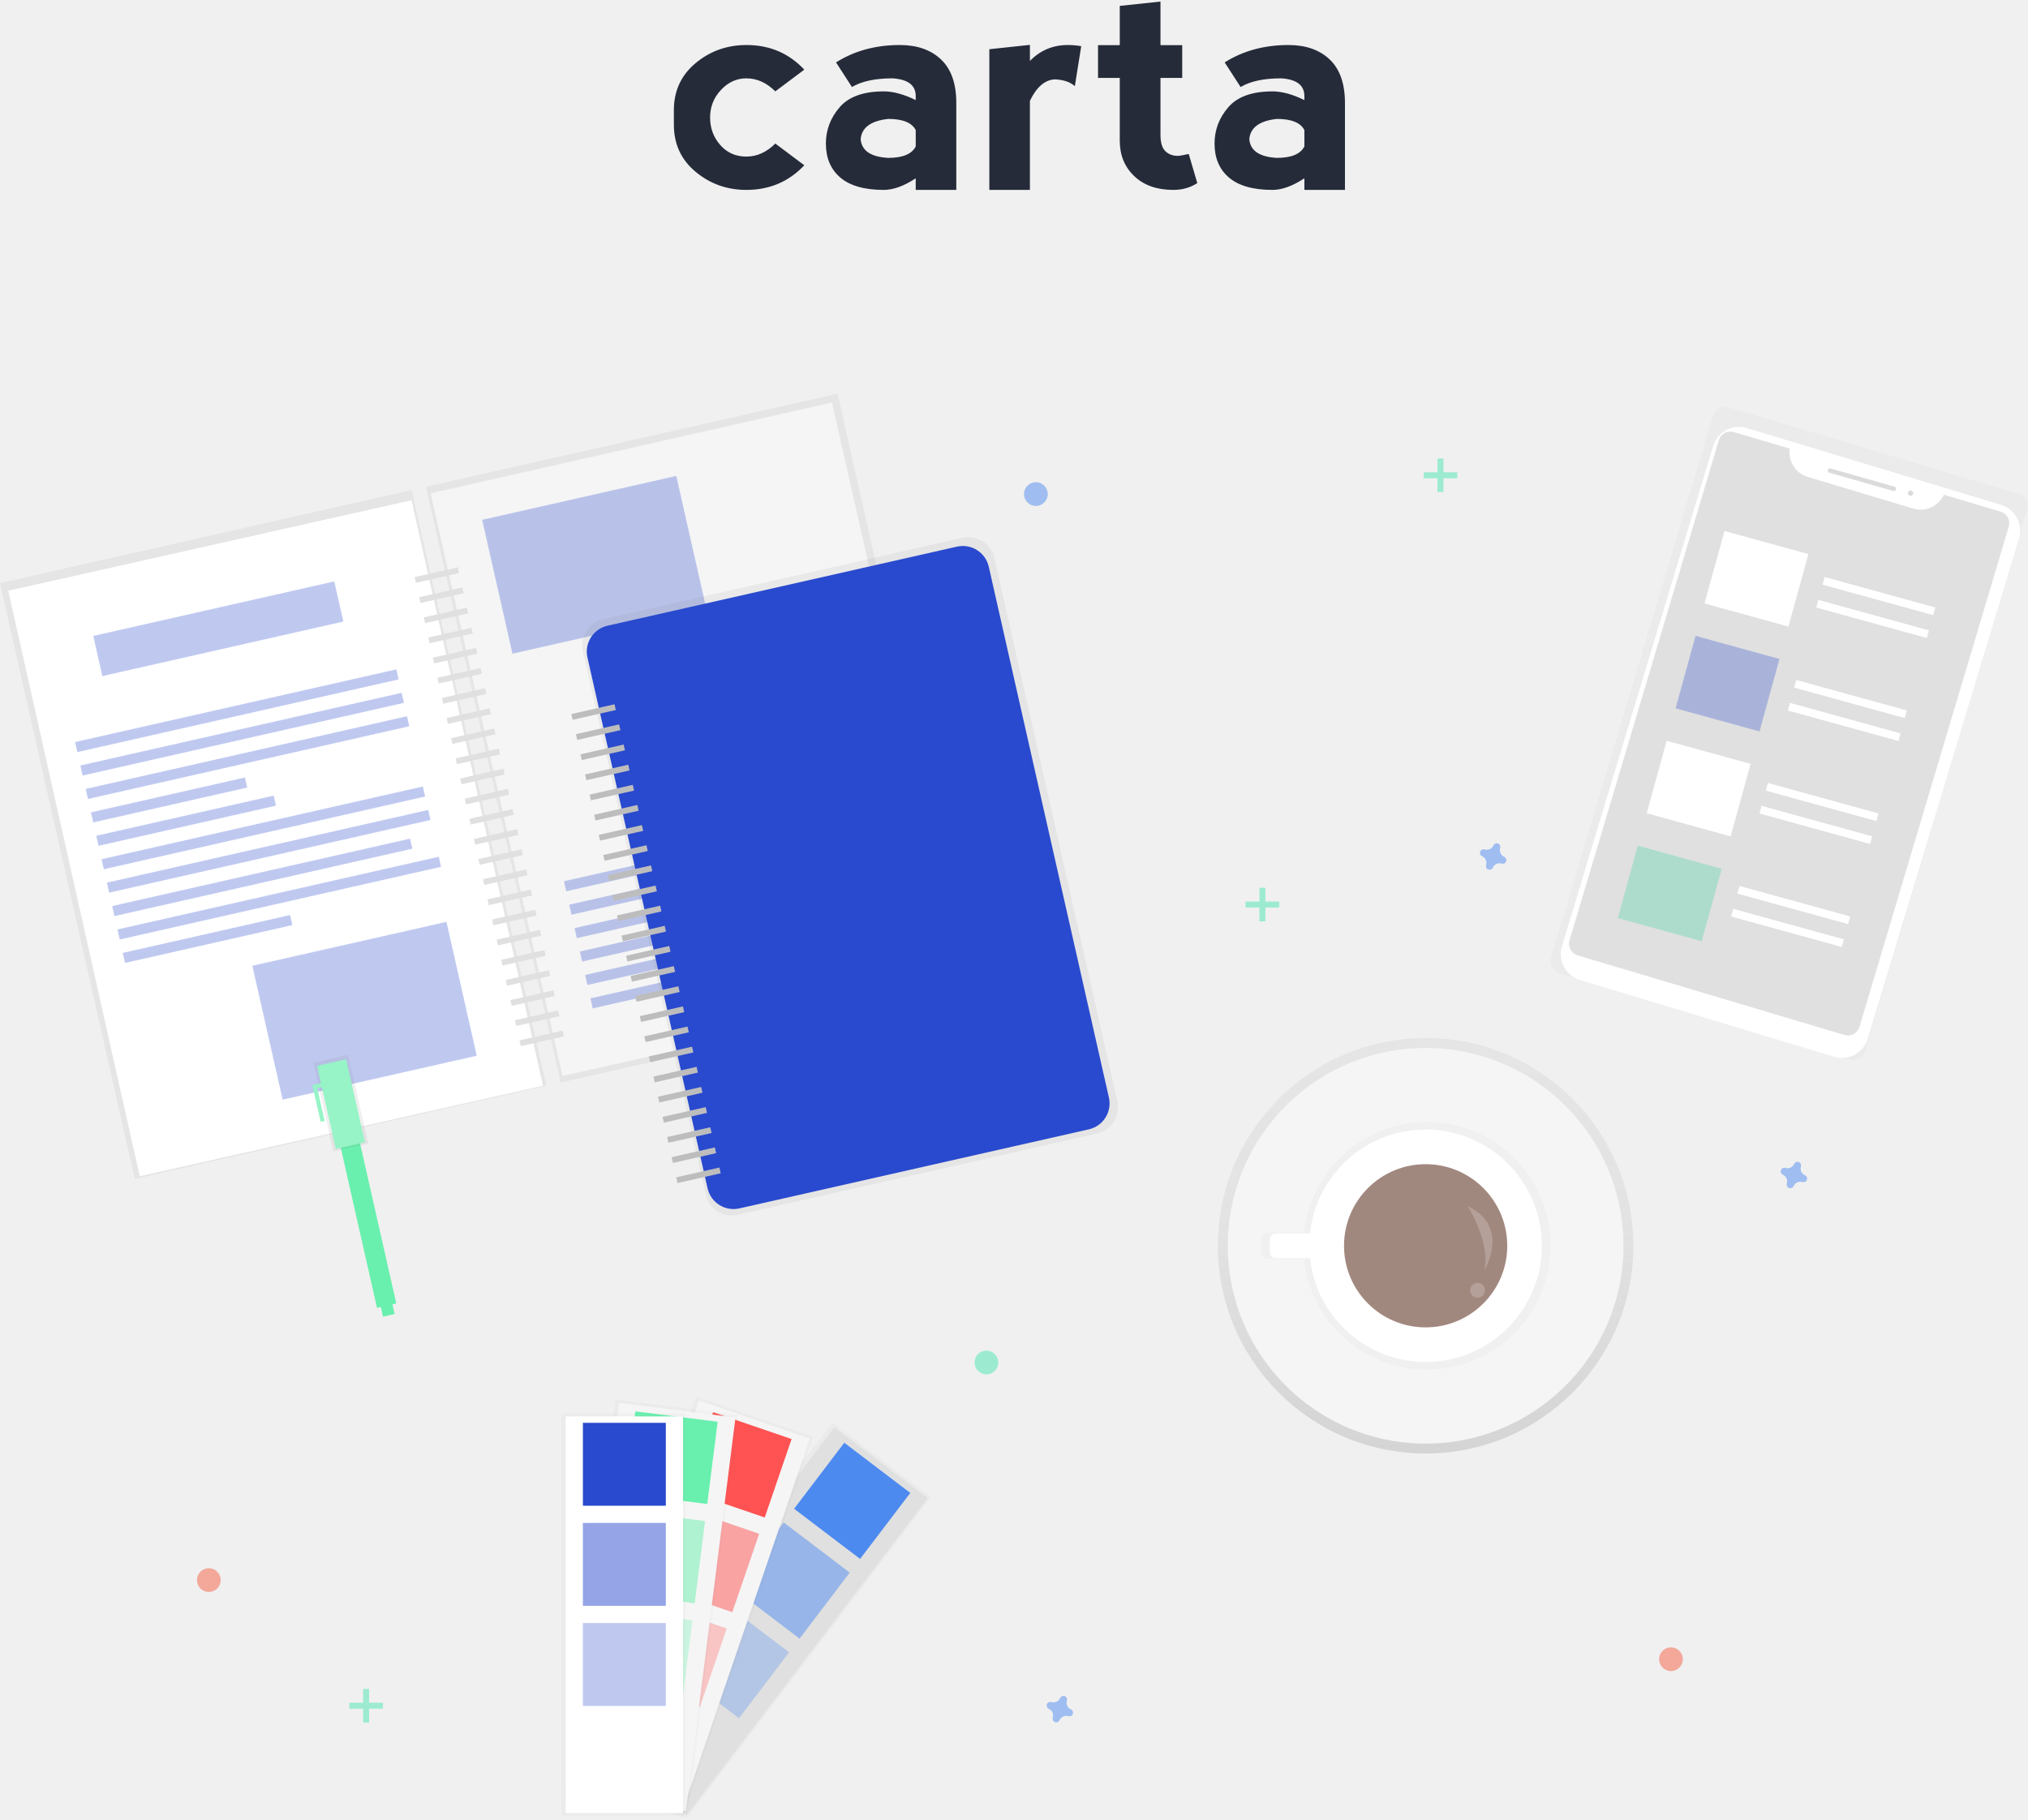
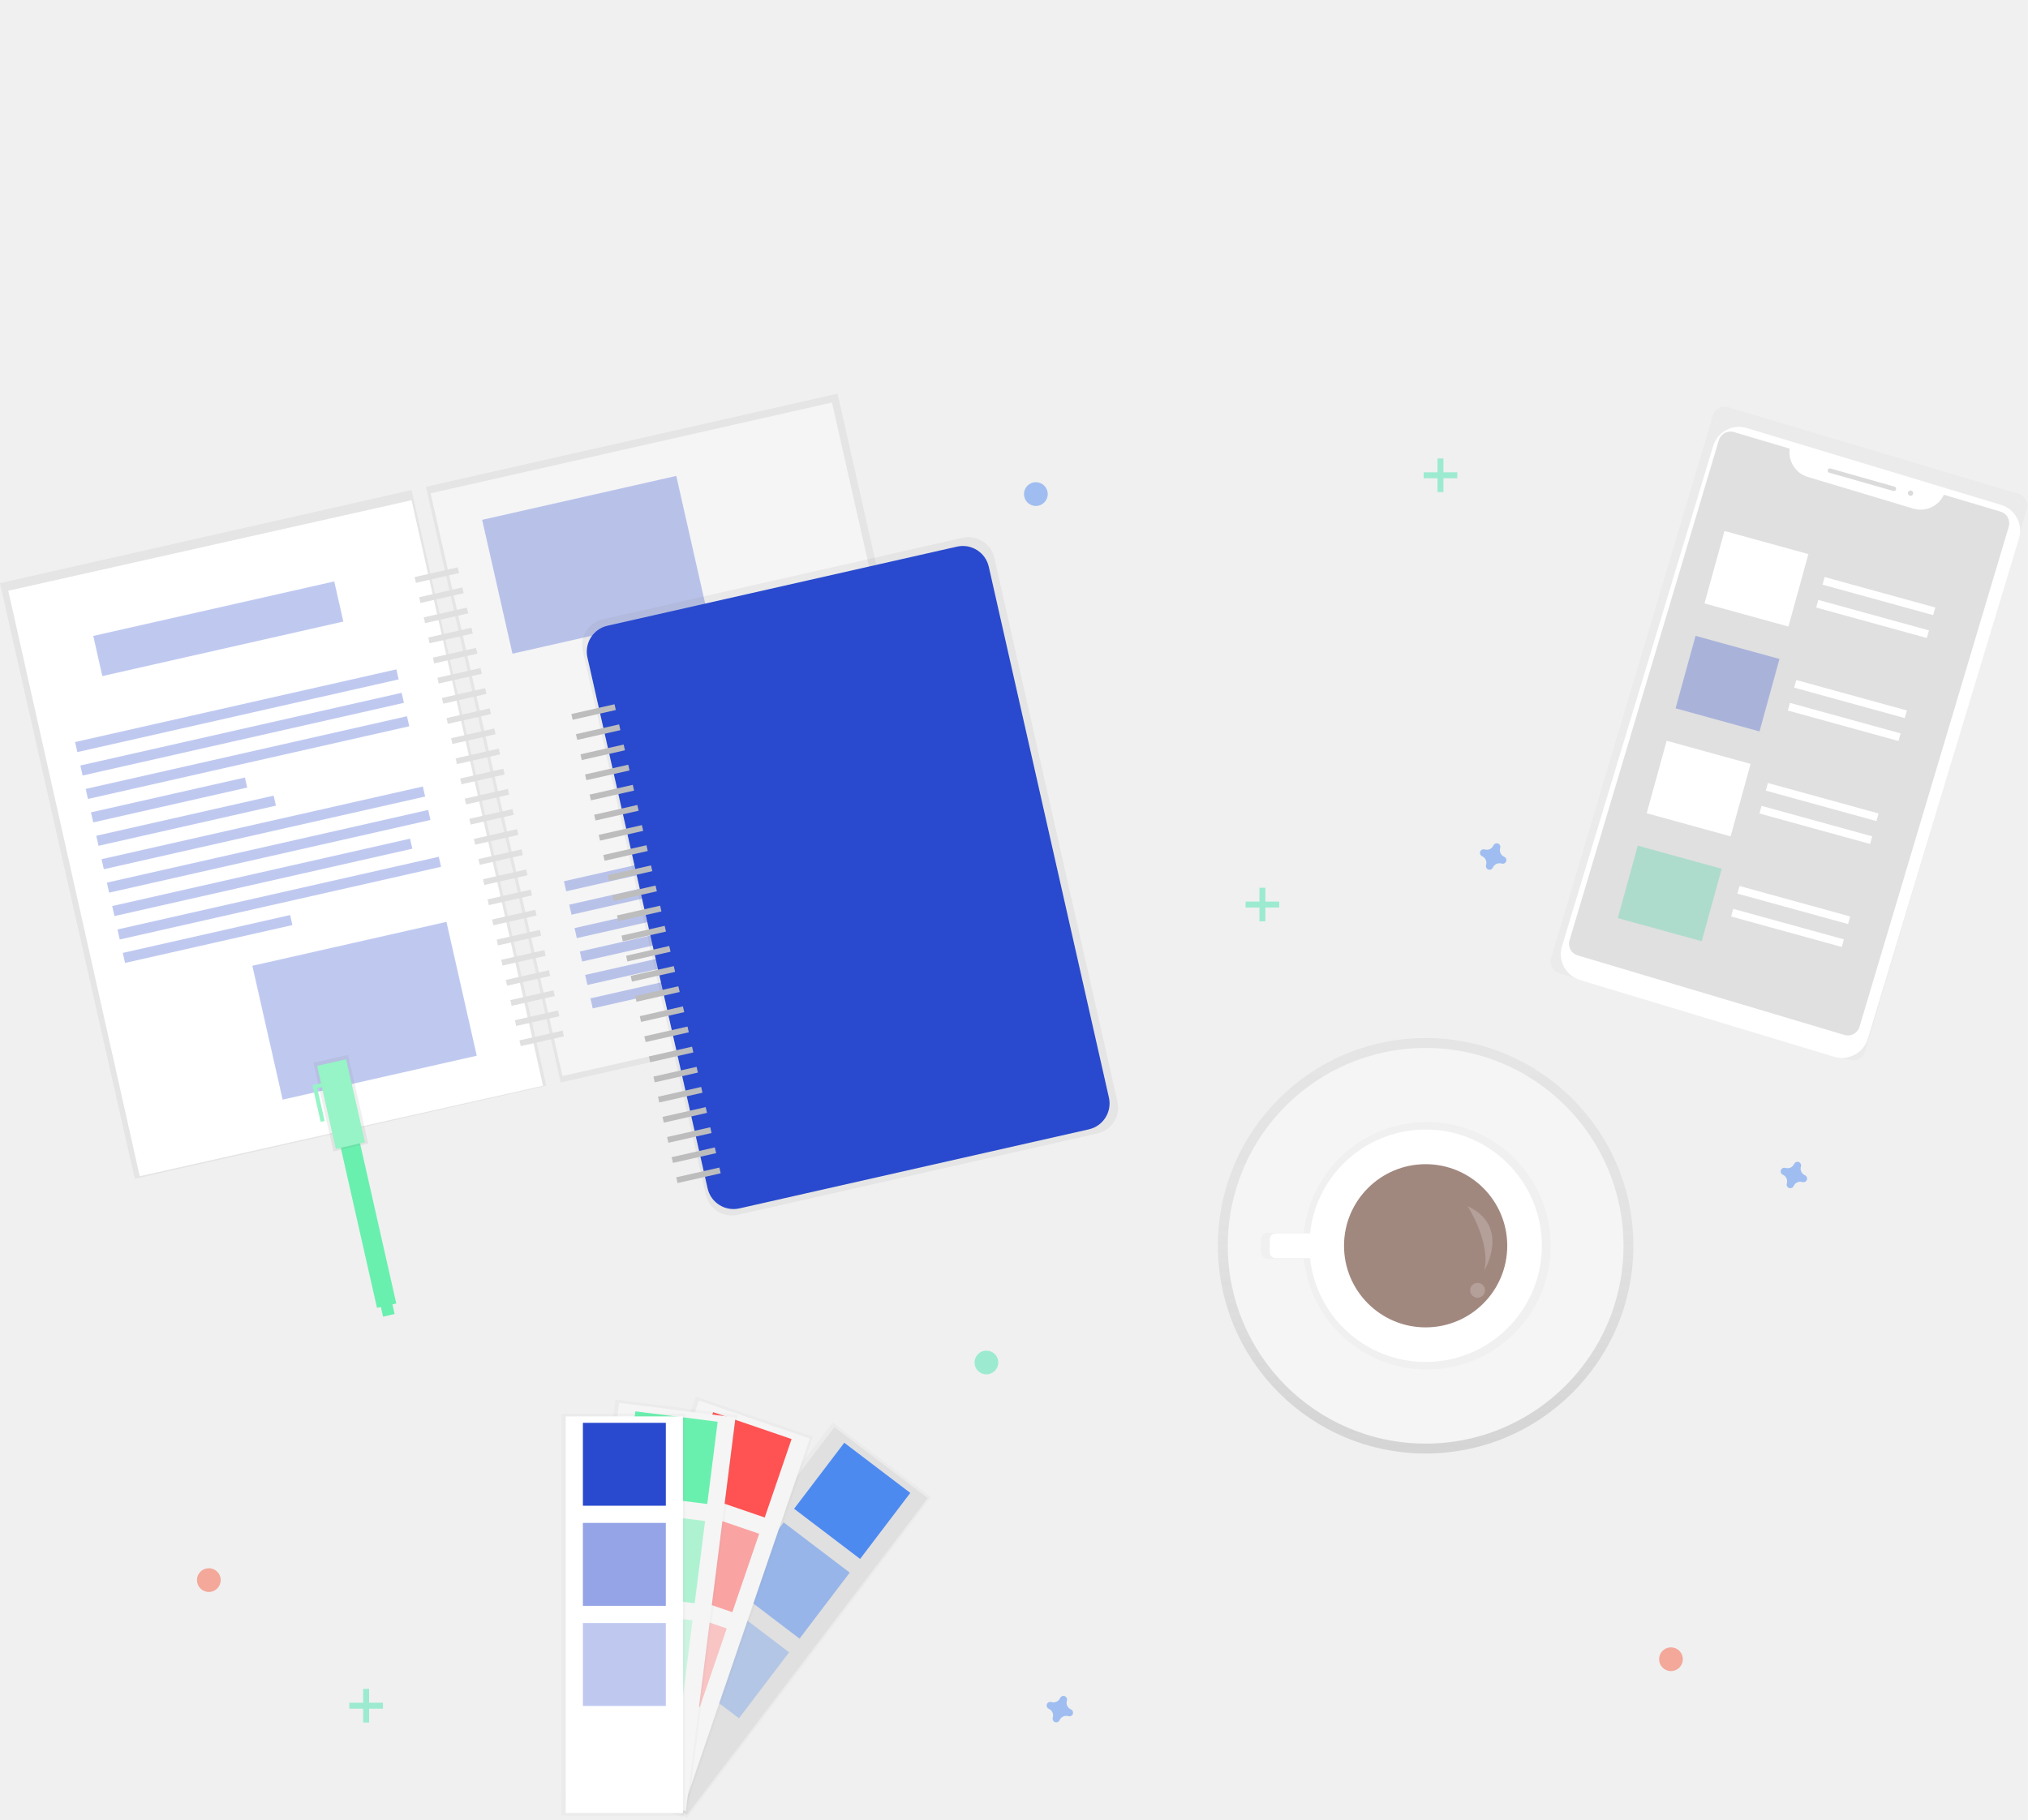
<svg xmlns="http://www.w3.org/2000/svg" width="1025" height="920" viewBox="0 0 1025 920" version="1.1">
  <defs>
    <linearGradient x1="50%" y1="100%" x2="50%" y2="0%" id="linearGradient-1">
      <stop stop-color="gray" stop-opacity=".25" offset="0%" />
      <stop stop-color="gray" stop-opacity=".12" offset="54%" />
      <stop stop-color="gray" stop-opacity=".1" offset="100%" />
    </linearGradient>
    <linearGradient x1="79820%" y1="58315%" x2="79820%" y2="45815%" id="linearGradient-2">
      <stop stop-color="gray" stop-opacity=".25" offset="0%" />
      <stop stop-color="gray" stop-opacity=".12" offset="54%" />
      <stop stop-color="gray" stop-opacity=".1" offset="100%" />
    </linearGradient>
    <linearGradient x1="23836%" y1="42830%" x2="23836%" y2="11958%" id="linearGradient-3">
      <stop stop-color="gray" stop-opacity=".25" offset="0%" />
      <stop stop-color="gray" stop-opacity=".12" offset="54%" />
      <stop stop-color="gray" stop-opacity=".1" offset="100%" />
    </linearGradient>
    <linearGradient x1="45908%" y1="42830%" x2="45908%" y2="11958%" id="linearGradient-4">
      <stop stop-color="gray" stop-opacity=".25" offset="0%" />
      <stop stop-color="gray" stop-opacity=".12" offset="54%" />
      <stop stop-color="gray" stop-opacity=".1" offset="100%" />
    </linearGradient>
    <linearGradient x1="51808%" y1="51330%" x2="51808%" y2="20458%" id="linearGradient-5">
      <stop stop-color="gray" stop-opacity=".25" offset="0%" />
      <stop stop-color="gray" stop-opacity=".12" offset="54%" />
      <stop stop-color="gray" stop-opacity=".1" offset="100%" />
    </linearGradient>
    <linearGradient x1="23272%" y1="41394%" x2="25072%" y2="41394%" id="linearGradient-6">
      <stop stop-color="gray" stop-opacity=".25" offset="0%" />
      <stop stop-color="gray" stop-opacity=".12" offset="54%" />
      <stop stop-color="gray" stop-opacity=".1" offset="100%" />
    </linearGradient>
    <linearGradient x1="23438.414%" y1="38593%" x2="26784.51%" y2="7693%" id="linearGradient-7">
      <stop stop-color="gray" stop-opacity=".25" offset="0%" />
      <stop stop-color="gray" stop-opacity=".12" offset="54%" />
      <stop stop-color="gray" stop-opacity=".1" offset="100%" />
    </linearGradient>
    <linearGradient x1="8687.367%" y1="38593%" x2="9923.084%" y2="7693%" id="linearGradient-8">
      <stop stop-color="gray" stop-opacity=".25" offset="0%" />
      <stop stop-color="gray" stop-opacity=".12" offset="54%" />
      <stop stop-color="gray" stop-opacity=".1" offset="100%" />
    </linearGradient>
    <linearGradient x1="48950%" y1="75783%" x2="48950%" y2="55387%" id="linearGradient-9">
      <stop stop-color="gray" stop-opacity=".25" offset="0%" />
      <stop stop-color="gray" stop-opacity=".12" offset="54%" />
      <stop stop-color="gray" stop-opacity=".1" offset="100%" />
    </linearGradient>
    <linearGradient x1="45884%" y1="82189%" x2="45884%" y2="61869%" id="linearGradient-10">
      <stop stop-color="gray" stop-opacity=".25" offset="0%" />
      <stop stop-color="gray" stop-opacity=".12" offset="54%" />
      <stop stop-color="gray" stop-opacity=".1" offset="100%" />
    </linearGradient>
    <linearGradient x1="41951%" y1="80841%" x2="41951%" y2="60521%" id="linearGradient-11">
      <stop stop-color="gray" stop-opacity=".25" offset="0%" />
      <stop stop-color="gray" stop-opacity=".12" offset="54%" />
      <stop stop-color="gray" stop-opacity=".1" offset="100%" />
    </linearGradient>
    <linearGradient x1="31506%" y1="71886%" x2="31506%" y2="51566%" id="linearGradient-12">
      <stop stop-color="gray" stop-opacity=".25" offset="0%" />
      <stop stop-color="gray" stop-opacity=".12" offset="54%" />
      <stop stop-color="gray" stop-opacity=".1" offset="100%" />
    </linearGradient>
  </defs>
  <g id="Page-1" stroke="none" stroke-width="1" fill="none" fill-rule="evenodd">
    <g id="desk2" transform="translate(-1, 0)">
      <g id="desk" transform="translate(0, 199)" fill-rule="nonzero">
        <circle id="Oval" fill="url(#linearGradient-1)" cx="721.55" cy="430.76" r="105" />
        <circle id="Oval" fill="#F5F5F5" cx="721.55" cy="430.76" r="100" />
        <g id="Group" opacity=".5" transform="translate(638, 368)" fill="url(#linearGradient-2)">
          <path d="M86.35,0.3 C53.596,-0.835 25.528,23.523 22.04,56.11 L4.04,56.11 C2.03,56.11 0.4,57.74 0.4,59.75 L0.4,65.75 C0.4,67.76 2.03,69.39 4.04,69.39 L22.04,69.39 C25.579,102.579 54.572,127.131 87.891,125.153 C121.21,123.175 147.095,95.366 146.683,61.991 C146.271,28.616 119.707,1.455 86.35,0.3 L86.35,0.3 Z" id="Shape" />
        </g>
        <path d="M723.54,372.04 C692.764,370.995 666.404,393.891 663.13,424.51 L645.71,424.51 C644.097,424.51 642.79,425.817 642.79,427.43 L642.79,434.11 C642.79,435.723 644.097,437.03 645.71,437.03 L663.13,437.03 C666.486,468.222 693.757,491.275 725.072,489.39 C756.388,487.505 780.698,461.349 780.288,429.979 C779.878,398.609 754.894,373.096 723.54,372.03 L723.54,372.04 Z" id="Shape" fill="#FFF" />
        <circle id="Oval" fill="#A1887F" cx="721.55" cy="430.76" r="41.25" />
        <path d="M742.8,410.76 C742.8,410.76 754.57,429.04 751.21,443.26 C751.2,443.26 764.65,420.92 742.8,410.76 Z" id="Shape" fill="#FFF" opacity=".2" />
        <circle id="Oval" fill="#FFF" opacity=".2" cx="747.8" cy="453.26" r="3.75" />
        <rect id="Rectangle-path" fill="url(#linearGradient-3)" transform="translate(139.0612, 222.8226) rotate(-12.75) translate(-139.0612, -222.8226)" x="32.426" y="68.463" width="213.27" height="308.72" />
        <rect id="Rectangle-path" fill="url(#linearGradient-4)" transform="translate(354.3603, 174.11) rotate(-12.75) translate(-354.3603, -174.11)" x="247.725" y="19.75" width="213.27" height="308.72" />
        <rect id="Rectangle-path" fill="#FFF" transform="translate(140.3112, 224.7354) rotate(-12.65256) translate(-140.3112, -224.7354)" x="35.87" y="73.067" width="208.883" height="303.336" />
        <rect id="Rectangle-path" fill="#F5F5F5" transform="translate(353.3877, 174.7141) rotate(-12.75) translate(-353.3877, -174.7141)" x="249.403" y="23.709" width="207.97" height="302.01" />
        <rect id="Rectangle-path" fill="#E0E0E0" transform="translate(221.7859, 91.70939) rotate(-12.75) translate(-221.7859, -91.70939)" x="210.601" y="90.219" width="22.37" height="2.98" />
        <rect id="Rectangle-path" fill="#E0E0E0" transform="translate(224.0957, 101.8886) rotate(-12.75) translate(-224.0957, -101.8886)" x="212.911" y="100.399" width="22.37" height="2.98" />
        <rect id="Rectangle-path" fill="#E0E0E0" transform="translate(226.3978, 112.0797) rotate(-12.75) translate(-226.3978, -112.0797)" x="215.213" y="110.59" width="22.37" height="2.98" />
        <rect id="Rectangle-path" fill="#E0E0E0" transform="translate(228.6978, 122.2611) rotate(-12.75) translate(-228.6978, -122.2611)" x="217.513" y="120.771" width="22.37" height="2.98" />
        <rect id="Rectangle-path" fill="#E0E0E0" transform="translate(231.0076, 132.4403) rotate(-12.75) translate(-231.0076, -132.4403)" x="219.823" y="130.95" width="22.37" height="2.98" />
        <rect id="Rectangle-path" fill="#E0E0E0" transform="translate(233.3076, 142.6216) rotate(-12.75) translate(-233.3076, -142.6216)" x="222.123" y="141.132" width="22.37" height="2.98" />
        <rect id="Rectangle-path" fill="#E0E0E0" transform="translate(235.6173, 152.8008) rotate(-12.75) translate(-235.6173, -152.8008)" x="224.432" y="151.311" width="22.37" height="2.98" />
        <rect id="Rectangle-path" fill="#E0E0E0" transform="translate(237.9195, 162.9919) rotate(-12.75) translate(-237.9195, -162.9919)" x="226.734" y="161.502" width="22.37" height="2.98" />
        <rect id="Rectangle-path" fill="#E0E0E0" transform="translate(240.2292, 173.1711) rotate(-12.75) translate(-240.2292, -173.1711)" x="229.044" y="171.681" width="22.37" height="2.98" />
        <rect id="Rectangle-path" fill="#E0E0E0" transform="translate(242.5292, 183.3525) rotate(-12.75) translate(-242.5292, -183.3525)" x="231.344" y="181.862" width="22.37" height="2.98" />
        <rect id="Rectangle-path" fill="#E0E0E0" transform="translate(244.839, 193.5317) rotate(-12.75) translate(-244.839, -193.5317)" x="233.654" y="192.042" width="22.37" height="2.98" />
        <rect id="Rectangle-path" fill="#E0E0E0" transform="translate(247.1412, 203.7228) rotate(-12.75) translate(-247.1412, -203.7228)" x="235.956" y="202.233" width="22.37" height="2.98" />
        <rect id="Rectangle-path" fill="#E0E0E0" transform="translate(249.4411, 213.9042) rotate(-12.75) translate(-249.4411, -213.9042)" x="238.256" y="212.414" width="22.37" height="2.98" />
        <rect id="Rectangle-path" fill="#E0E0E0" transform="translate(251.7409, 224.0834) rotate(-12.75) translate(-251.7409, -224.0834)" x="240.556" y="222.593" width="22.37" height="2.98" />
        <rect id="Rectangle-path" fill="#E0E0E0" transform="translate(254.0409, 234.2647) rotate(-12.75) translate(-254.0409, -234.2647)" x="242.856" y="232.775" width="22.37" height="2.98" />
        <rect id="Rectangle-path" fill="#E0E0E0" transform="translate(256.3528, 244.4537) rotate(-12.75) translate(-256.3528, -244.4537)" x="245.168" y="242.964" width="22.37" height="2.98" />
        <rect id="Rectangle-path" fill="#E0E0E0" transform="translate(258.6528, 254.635) rotate(-12.75) translate(-258.6528, -254.635)" x="247.468" y="253.145" width="22.37" height="2.98" />
        <rect id="Rectangle-path" fill="#E0E0E0" transform="translate(260.9625, 264.8142) rotate(-12.75) translate(-260.9625, -264.8142)" x="249.778" y="263.324" width="22.37" height="2.98" />
        <rect id="Rectangle-path" fill="#E0E0E0" transform="translate(263.2625, 274.9956) rotate(-12.75) translate(-263.2625, -274.9956)" x="252.078" y="273.506" width="22.37" height="2.98" />
        <rect id="Rectangle-path" fill="#E0E0E0" transform="translate(265.5745, 285.1845) rotate(-12.75) translate(-265.5745, -285.1845)" x="254.389" y="283.695" width="22.37" height="2.98" />
        <rect id="Rectangle-path" fill="#E0E0E0" transform="translate(267.8745, 295.3659) rotate(-12.75) translate(-267.8745, -295.3659)" x="256.689" y="293.876" width="22.37" height="2.98" />
        <rect id="Rectangle-path" fill="#E0E0E0" transform="translate(270.1745, 305.5473) rotate(-12.75) translate(-270.1745, -305.5473)" x="258.989" y="304.057" width="22.37" height="2.98" />
        <rect id="Rectangle-path" fill="#E0E0E0" transform="translate(272.4842, 315.7265) rotate(-12.75) translate(-272.4842, -315.7265)" x="261.299" y="314.236" width="22.37" height="2.98" />
        <rect id="Rectangle-path" fill="#E0E0E0" transform="translate(274.7842, 325.9078) rotate(-12.75) translate(-274.7842, -325.9078)" x="263.599" y="324.418" width="22.37" height="2.98" />
        <rect id="Rectangle-path" fill="#294ACE" opacity=".3" transform="translate(111.3331, 118.8424) rotate(-12.75) translate(-111.3331, -118.8424)" x="48.893" y="108.437" width="124.88" height="20.81" />
        <rect id="Rectangle-path" fill="#294ACE" opacity=".3" transform="translate(120.7086, 160.2854) rotate(-12.75) translate(-120.7086, -160.2854)" x="37.459" y="157.685" width="166.5" height="5.2" />
        <rect id="Rectangle-path" fill="#294ACE" opacity=".3" transform="translate(123.3856, 172.1319) rotate(-12.75) translate(-123.3856, -172.1319)" x="40.136" y="169.532" width="166.5" height="5.2" />
        <rect id="Rectangle-path" fill="#294ACE" opacity=".3" transform="translate(126.0748, 183.9783) rotate(-12.75) translate(-126.0748, -183.9783)" x="42.825" y="181.378" width="166.5" height="5.2" />
        <rect id="Rectangle-path" fill="#294ACE" opacity=".3" transform="translate(86.45659, 205.3922) rotate(-12.75) translate(-86.45659, -205.3922)" x="46.567" y="202.792" width="79.78" height="5.2" />
        <rect id="Rectangle-path" fill="#294ACE" opacity=".3" transform="translate(95.06186, 215.8853) rotate(-12.75) translate(-95.06186, -215.8853)" x="49.102" y="213.285" width="91.92" height="5.2" />
        <rect id="Rectangle-path" fill="#294ACE" opacity=".3" transform="translate(134.1057, 219.498) rotate(-12.75) translate(-134.1057, -219.498)" x="50.856" y="216.898" width="166.5" height="5.2" />
        <rect id="Rectangle-path" fill="#294ACE" opacity=".3" transform="translate(136.7927, 231.3446) rotate(-12.75) translate(-136.7927, -231.3446)" x="53.543" y="228.745" width="166.5" height="5.2" />
        <rect id="Rectangle-path" fill="#294ACE" opacity=".3" transform="translate(133.5514, 244.5247) rotate(-12.75) translate(-133.5514, -244.5247)" x="56.371" y="241.925" width="154.36" height="5.2" />
        <rect id="Rectangle-path" fill="#294ACE" opacity=".3" transform="translate(142.1466, 255.0178) rotate(-12.75) translate(-142.1466, -255.0178)" x="58.897" y="252.418" width="166.5" height="5.2" />
        <rect id="Rectangle-path" fill="#294ACE" opacity=".3" transform="translate(105.9174, 275.6745) rotate(-12.75) translate(-105.9174, -275.6745)" x="62.557" y="273.074" width="86.72" height="5.2" />
        <rect id="Rectangle-path" fill="#294ACE" opacity=".3" transform="translate(331.4329, 238.8726) rotate(-12.75) translate(-331.4329, -238.8726)" x="285.473" y="236.273" width="91.92" height="5.2" />
        <rect id="Rectangle-path" fill="#294ACE" opacity=".3" transform="translate(370.4768, 242.4854) rotate(-12.75) translate(-370.4768, -242.4854)" x="287.227" y="239.885" width="166.5" height="5.2" />
        <rect id="Rectangle-path" fill="#294ACE" opacity=".3" transform="translate(373.1638, 254.322) rotate(-12.75) translate(-373.1638, -254.322)" x="289.914" y="251.722" width="166.5" height="5.2" />
        <rect id="Rectangle-path" fill="#294ACE" opacity=".3" transform="translate(369.9224, 267.502) rotate(-12.75) translate(-369.9224, -267.502)" x="292.742" y="264.902" width="154.36" height="5.2" />
        <rect id="Rectangle-path" fill="#294ACE" opacity=".3" transform="translate(378.5177, 278.0051) rotate(-12.75) translate(-378.5177, -278.0051)" x="295.268" y="275.405" width="166.5" height="5.2" />
        <rect id="Rectangle-path" fill="#294ACE" opacity=".3" transform="translate(342.2885, 298.6518) rotate(-12.75) translate(-342.2885, -298.6518)" x="298.928" y="296.052" width="86.72" height="5.2" />
        <rect id="Rectangle-path" fill="#294ACE" opacity=".3" transform="translate(185.2531, 311.9509) rotate(-12.75) translate(-185.2531, -311.9509)" x="134.958" y="277.261" width="100.59" height="69.38" />
        <rect id="Rectangle-path" fill="#294ACE" opacity=".3" transform="translate(301.4053, 86.51789) rotate(-12.75) translate(-301.4053, -86.51789)" x="251.11" y="51.828" width="100.59" height="69.38" />
        <rect id="Rectangle-path" fill="#294ACE" opacity=".3" transform="translate(397.4273, 157.2503) rotate(-12.75) translate(-397.4273, -157.2503)" x="347.132" y="122.56" width="100.59" height="69.38" />
        <rect id="Rectangle-path" fill="url(#linearGradient-5)" transform="translate(430.6613, 243.9977) rotate(-12.75) translate(-430.6613, -243.9977)" x="324.026" y="89.638" width="213.27" height="308.72" rx="13.44" />
        <rect id="Rectangle-path" fill="#294ACE" transform="translate(429.6887, 244.6019) rotate(-12.75) translate(-429.6887, -244.6019)" x="325.704" y="93.597" width="207.97" height="302.01" rx="13.44" />
        <rect id="Rectangle-path" fill="#BDBDBD" transform="translate(301.019, 160.9367) rotate(-12.75) translate(-301.019, -160.9367)" x="289.834" y="159.447" width="22.37" height="2.98" />
        <rect id="Rectangle-path" fill="#BDBDBD" transform="translate(303.3287, 171.1159) rotate(-12.75) translate(-303.3287, -171.1159)" x="292.144" y="169.626" width="22.37" height="2.98" />
        <rect id="Rectangle-path" fill="#BDBDBD" transform="translate(305.6287, 181.2973) rotate(-12.75) translate(-305.6287, -181.2973)" x="294.444" y="179.807" width="22.37" height="2.98" />
        <rect id="Rectangle-path" fill="#BDBDBD" transform="translate(307.9406, 191.4862) rotate(-12.75) translate(-307.9406, -191.4862)" x="296.756" y="189.996" width="22.37" height="2.98" />
        <rect id="Rectangle-path" fill="#BDBDBD" transform="translate(310.2406, 201.6676) rotate(-12.75) translate(-310.2406, -201.6676)" x="299.056" y="200.178" width="22.37" height="2.98" />
        <rect id="Rectangle-path" fill="#BDBDBD" transform="translate(312.5504, 211.8468) rotate(-12.75) translate(-312.5504, -211.8468)" x="301.365" y="210.357" width="22.37" height="2.98" />
        <rect id="Rectangle-path" fill="#BDBDBD" transform="translate(314.8503, 222.0281) rotate(-12.75) translate(-314.8503, -222.0281)" x="303.665" y="220.538" width="22.37" height="2.98" />
        <rect id="Rectangle-path" fill="#BDBDBD" transform="translate(317.1501, 232.2073) rotate(-12.75) translate(-317.1501, -232.2073)" x="305.965" y="230.717" width="22.37" height="2.98" />
        <rect id="Rectangle-path" fill="#BDBDBD" transform="translate(319.4523, 242.3985) rotate(-12.75) translate(-319.4523, -242.3985)" x="308.267" y="240.908" width="22.37" height="2.98" />
        <rect id="Rectangle-path" fill="#BDBDBD" transform="translate(321.7523, 252.5798) rotate(-12.75) translate(-321.7523, -252.5798)" x="310.567" y="251.09" width="22.37" height="2.98" />
        <rect id="Rectangle-path" fill="#BDBDBD" transform="translate(324.062, 262.759) rotate(-12.75) translate(-324.062, -262.759)" x="312.877" y="261.269" width="22.37" height="2.98" />
        <rect id="Rectangle-path" fill="#BDBDBD" transform="translate(326.362, 272.9404) rotate(-12.75) translate(-326.362, -272.9404)" x="315.177" y="271.45" width="22.37" height="2.98" />
        <rect id="Rectangle-path" fill="#BDBDBD" transform="translate(328.6739, 283.1293) rotate(-12.75) translate(-328.6739, -283.1293)" x="317.489" y="281.639" width="22.37" height="2.98" />
        <rect id="Rectangle-path" fill="#BDBDBD" transform="translate(330.9739, 293.3107) rotate(-12.75) translate(-330.9739, -293.3107)" x="319.789" y="291.821" width="22.37" height="2.98" />
        <rect id="Rectangle-path" fill="#BDBDBD" transform="translate(333.2837, 303.4899) rotate(-12.75) translate(-333.2837, -303.4899)" x="322.099" y="302" width="22.37" height="2.98" />
        <rect id="Rectangle-path" fill="#BDBDBD" transform="translate(335.5837, 313.6713) rotate(-12.75) translate(-335.5837, -313.6713)" x="324.399" y="312.181" width="22.37" height="2.98" />
        <rect id="Rectangle-path" fill="#BDBDBD" transform="translate(337.8956, 323.8602) rotate(-12.75) translate(-337.8956, -323.8602)" x="326.711" y="322.37" width="22.37" height="2.98" />
        <rect id="Rectangle-path" fill="#BDBDBD" transform="translate(340.1956, 334.0416) rotate(-12.75) translate(-340.1956, -334.0416)" x="329.011" y="332.552" width="22.37" height="2.98" />
        <rect id="Rectangle-path" fill="#BDBDBD" transform="translate(342.4956, 344.2229) rotate(-12.75) translate(-342.4956, -344.2229)" x="331.311" y="342.733" width="22.37" height="2.98" />
        <rect id="Rectangle-path" fill="#BDBDBD" transform="translate(344.8053, 354.4021) rotate(-12.75) translate(-344.8053, -354.4021)" x="333.62" y="352.912" width="22.37" height="2.98" />
        <rect id="Rectangle-path" fill="#BDBDBD" transform="translate(347.0975, 364.5932) rotate(-12.75) translate(-347.0975, -364.5932)" x="335.913" y="363.103" width="22.37" height="2.98" />
        <rect id="Rectangle-path" fill="#BDBDBD" transform="translate(349.4073, 374.7724) rotate(-12.75) translate(-349.4073, -374.7724)" x="338.222" y="373.282" width="22.37" height="2.98" />
        <rect id="Rectangle-path" fill="#BDBDBD" transform="translate(351.7072, 384.9538) rotate(-12.75) translate(-351.7072, -384.9538)" x="340.522" y="383.464" width="22.37" height="2.98" />
        <rect id="Rectangle-path" fill="#BDBDBD" transform="translate(354.017, 395.133) rotate(-12.75) translate(-354.017, -395.133)" x="342.832" y="393.643" width="22.37" height="2.98" />
        <rect id="Rectangle-path" fill="#69F0AE" transform="translate(186.3793, 416.6685) rotate(-12.75) translate(-186.3793, -416.6685)" x="181.379" y="371.168" width="10" height="91" />
        <g id="Group" opacity=".5" transform="translate(159, 334)" fill="url(#linearGradient-6)">
          <rect id="Rectangle-path" transform="translate(14.24623, 24.63931) rotate(-12.75) translate(-14.24623, -24.63931)" x="5.246" y="1.639" width="18" height="46" />
        </g>
        <rect id="Rectangle-path" fill="#69F0AE" transform="translate(173.3517, 359.123) rotate(-12.75) translate(-173.3517, -359.123)" x="165.852" y="337.623" width="15" height="43" />
        <rect id="Rectangle-path" fill="#FFF" opacity=".3" transform="translate(173.3517, 359.123) rotate(-12.75) translate(-173.3517, -359.123)" x="165.852" y="337.623" width="15" height="43" />
        <rect id="Rectangle-path" fill="#69F0AE" transform="translate(196.8658, 462.9932) rotate(-12.75) translate(-196.8658, -462.9932)" x="193.866" y="459.993" width="6" height="6" />
        <polygon id="Shape" fill="#69F0AE" points="164.76 348.24 160.86 349.12 158.91 349.56 159.35 351.51 163.1 368.09 165.05 367.65 161.3 351.07 165.2 350.19" />
        <polygon id="Shape" fill="#FFF" opacity=".3" points="164.76 348.24 160.86 349.12 158.91 349.56 159.35 351.51 163.1 368.09 165.05 367.65 161.3 351.07 165.2 350.19" />
        <g id="Group" opacity=".5" transform="translate(177, 654)" fill="#47E6B1">
          <rect id="Rectangle-path" x="7.55" y=".76" width="3" height="17" />
          <rect id="Rectangle-path" transform="translate(9.05, 9.26) rotate(90) translate(-9.05, -9.26)" x="7.55" y=".76" width="3" height="17" />
        </g>
        <g id="Group" opacity=".5" transform="translate(720, 32)" fill="#47E6B1">
          <rect id="Rectangle-path" x="7.55" y=".76" width="3" height="17" />
          <rect id="Rectangle-path" transform="translate(9.05, 9.26) rotate(90) translate(-9.05, -9.26)" x="7.55" y=".76" width="3" height="17" />
        </g>
        <g id="Group" opacity=".5" transform="translate(630, 249)" fill="#47E6B1">
          <rect id="Rectangle-path" x="7.55" y=".76" width="3" height="17" />
          <rect id="Rectangle-path" transform="translate(9.05, 9.26) rotate(90) translate(-9.05, -9.26)" x="7.55" y=".76" width="3" height="17" />
        </g>
        <g id="Group" opacity=".5" transform="translate(888, 288)" fill="#47E6B1">
          <rect id="Rectangle-path" x="7.15" y=".76" width="3" height="17" />
          <rect id="Rectangle-path" transform="translate(8.65, 9.27) rotate(90) translate(-8.65, -9.27)" x="7.15" y=".77" width="3" height="17" />
        </g>
        <path d="M359.24,653.11 C357.546,652.349 356.687,650.443 357.24,648.67 C357.283,648.537 357.31,648.399 357.32,648.26 L357.32,648.26 C357.372,647.447 356.884,646.697 356.12,646.415 C355.356,646.133 354.498,646.388 354.01,647.04 L354.01,647.04 C353.93,647.152 353.862,647.273 353.81,647.4 C353.049,649.094 351.143,649.953 349.37,649.4 C349.237,649.357 349.099,649.33 348.96,649.32 L348.96,649.32 C348.147,649.268 347.397,649.756 347.115,650.52 C346.833,651.284 347.088,652.142 347.74,652.63 L347.74,652.63 C347.852,652.71 347.973,652.778 348.1,652.83 C349.794,653.591 350.653,655.497 350.1,657.27 C350.057,657.403 350.03,657.541 350.02,657.68 L350.02,657.68 C349.948,658.506 350.437,659.279 351.215,659.566 C351.994,659.854 352.868,659.585 353.35,658.91 L353.35,658.91 C353.43,658.798 353.498,658.677 353.55,658.55 C354.311,656.856 356.217,655.997 357.99,656.55 C358.123,656.593 358.261,656.62 358.4,656.63 L358.4,656.63 C359.213,656.682 359.963,656.194 360.245,655.43 C360.527,654.666 360.272,653.808 359.62,653.32 L359.62,653.32 C359.502,653.235 359.375,653.164 359.24,653.11 L359.24,653.11 Z" id="Shape" fill="#4D8AF0" opacity=".5" />
        <path d="M542.24,665.11 C540.546,664.349 539.687,662.443 540.24,660.67 C540.283,660.537 540.31,660.399 540.32,660.26 L540.32,660.26 C540.372,659.447 539.884,658.697 539.12,658.415 C538.356,658.133 537.498,658.388 537.01,659.04 L537.01,659.04 C536.93,659.152 536.862,659.273 536.81,659.4 C536.049,661.094 534.143,661.953 532.37,661.4 C532.237,661.357 532.099,661.33 531.96,661.32 L531.96,661.32 C531.147,661.268 530.397,661.756 530.115,662.52 C529.833,663.284 530.088,664.142 530.74,664.63 L530.74,664.63 C530.852,664.71 530.973,664.778 531.1,664.83 C532.794,665.591 533.653,667.497 533.1,669.27 C533.057,669.403 533.03,669.541 533.02,669.68 L533.02,669.68 C532.948,670.506 533.437,671.279 534.215,671.566 C534.994,671.854 535.868,671.585 536.35,670.91 L536.35,670.91 C536.43,670.798 536.498,670.677 536.55,670.55 C537.311,668.856 539.217,667.997 540.99,668.55 C541.123,668.593 541.261,668.62 541.4,668.63 L541.4,668.63 C542.213,668.682 542.963,668.194 543.245,667.43 C543.527,666.666 543.272,665.808 542.62,665.32 L542.62,665.32 C542.502,665.235 542.375,665.164 542.24,665.11 Z" id="Shape" fill="#4D8AF0" opacity=".5" />
        <path d="M761.24,234.11 C759.546,233.349 758.687,231.443 759.24,229.67 C759.283,229.537 759.31,229.399 759.32,229.26 L759.32,229.26 C759.372,228.447 758.884,227.697 758.12,227.415 C757.356,227.133 756.498,227.388 756.01,228.04 L756.01,228.04 C755.93,228.152 755.862,228.273 755.81,228.4 C755.049,230.094 753.143,230.953 751.37,230.4 C751.237,230.357 751.099,230.33 750.96,230.32 L750.96,230.32 C750.147,230.268 749.397,230.756 749.115,231.52 C748.833,232.284 749.088,233.142 749.74,233.63 L749.74,233.63 C749.852,233.71 749.973,233.778 750.1,233.83 C751.794,234.591 752.653,236.497 752.1,238.27 C752.057,238.403 752.03,238.541 752.02,238.68 L752.02,238.68 C751.948,239.506 752.437,240.279 753.215,240.566 C753.994,240.854 754.868,240.585 755.35,239.91 L755.35,239.91 C755.43,239.798 755.498,239.677 755.55,239.55 C756.311,237.856 758.217,236.997 759.99,237.55 C760.123,237.593 760.261,237.62 760.4,237.63 L760.4,237.63 C761.213,237.682 761.963,237.194 762.245,236.43 C762.527,235.666 762.272,234.808 761.62,234.32 L761.62,234.32 C761.502,234.235 761.375,234.164 761.24,234.11 Z" id="Shape" fill="#4D8AF0" opacity=".5" />
        <path d="M913.24,395.11 C911.546,394.349 910.687,392.443 911.24,390.67 C911.283,390.537 911.31,390.399 911.32,390.26 L911.32,390.26 C911.372,389.447 910.884,388.697 910.12,388.415 C909.356,388.133 908.498,388.388 908.01,389.04 L908.01,389.04 C907.93,389.152 907.862,389.273 907.81,389.4 C907.049,391.094 905.143,391.953 903.37,391.4 C903.237,391.357 903.099,391.33 902.96,391.32 L902.96,391.32 C902.147,391.268 901.397,391.756 901.115,392.52 C900.833,393.284 901.088,394.142 901.74,394.63 L901.74,394.63 C901.852,394.71 901.973,394.778 902.1,394.83 C903.794,395.591 904.653,397.497 904.1,399.27 C904.057,399.403 904.03,399.541 904.02,399.68 L904.02,399.68 C903.948,400.506 904.437,401.279 905.215,401.566 C905.994,401.854 906.868,401.585 907.35,400.91 L907.35,400.91 C907.43,400.798 907.498,400.677 907.55,400.55 C908.311,398.856 910.217,397.997 911.99,398.55 C912.123,398.593 912.261,398.62 912.4,398.63 L912.4,398.63 C913.213,398.682 913.963,398.194 914.245,397.43 C914.527,396.666 914.272,395.808 913.62,395.32 L913.62,395.32 C913.502,395.235 913.375,395.164 913.24,395.11 L913.24,395.11 Z" id="Shape" fill="#4D8AF0" opacity=".5" />
        <circle id="Oval" fill="#F55F44" opacity=".5" cx="106.55" cy="599.76" r="6" />
        <circle id="Oval" fill="#4D8AF0" opacity=".5" cx="524.55" cy="50.76" r="6" />
        <circle id="Oval" fill="#47E6B1" opacity=".5" cx="499.55" cy="489.76" r="6" />
        <circle id="Oval" fill="#F55F44" opacity=".5" cx="845.55" cy="639.76" r="6" />
        <g id="Group" opacity=".5" transform="translate(783, 5)" fill="url(#linearGradient-8)">
          <path d="M-20.814,84.083 L265.186,84.083 C268.655,84.083 271.466,86.895 271.466,90.363 L271.466,243.303 C271.466,246.777 268.65,249.593 265.176,249.593 L-20.824,249.593 C-24.292,249.593 -27.104,246.782 -27.104,243.313 L-27.104,90.383 C-27.109,88.713 -26.448,87.108 -25.268,85.926 C-24.087,84.744 -22.484,84.081 -20.814,84.083 Z" id="Shape" transform="translate(122.1814, 166.8383) rotate(-73.39) translate(-122.1814, -166.8383)" />
        </g>
        <rect id="Rectangle-path" fill="#FFF" transform="translate(905.9431, 176.2992) rotate(16.80869) translate(-905.9431, -176.2992)" x="825.204" y="30.566" width="161.478" height="291.467" rx="13.64" />
        <path d="M983.5,51.11 C980.772,56.952 974.186,59.926 968,58.11 L914.71,42.11 C908.544,40.249 904.658,34.167 905.56,27.79 L877.35,19.42 C874.114,18.456 870.708,20.295 869.74,23.53 L794.27,276.35 C793.306,279.586 795.145,282.992 798.38,283.96 L933.22,324.19 C936.456,325.154 939.862,323.315 940.83,320.08 L1016.27,67.26 C1017.234,64.024 1015.395,60.618 1012.16,59.65 L983.5,51.11 Z" id="cdce7a1b-38f7-4c8d-8931-0c36b9a2cc2d" fill="#E0E0E0" />
        <rect id="Rectangle-path" fill="#DBDBDB" transform="translate(942.044, 43.4956) rotate(15.89) translate(-942.044, -43.4956)" x="924.104" y="42.376" width="35.88" height="2.24" rx="1.12" />
        <circle id="Oval" fill="#DBDBDB" transform="translate(966.6451, 50.29696) rotate(-74.11) translate(-966.6451, -50.29696)" cx="966.645" cy="50.297" r="1.35" />
        <rect id="Rectangle-path" fill="#FFF" transform="translate(888.7497, 93.57638) rotate(15.4) translate(-888.7497, -93.57638)" x="866.75" y="74.576" width="44" height="38" />
        <rect id="Rectangle-path" fill="#294ACE" opacity=".3" transform="translate(874.1345, 146.5929) rotate(15.4) translate(-874.1345, -146.5929)" x="852.135" y="127.593" width="44" height="38" />
        <rect id="Rectangle-path" fill="#FFF" transform="translate(859.5363, 199.6318) rotate(15.4) translate(-859.5363, -199.6318)" x="837.536" y="180.632" width="44" height="38" />
        <rect id="Rectangle-path" fill="#3AD29F" opacity=".3" transform="translate(844.9311, 252.6484) rotate(15.4) translate(-844.9311, -252.6484)" x="822.931" y="233.648" width="44" height="38" />
        <rect id="Rectangle-path" fill="#FFF" transform="translate(950.6436, 102.3301) rotate(15.4) translate(-950.6436, -102.3301)" x="921.644" y="100.33" width="58" height="4" />
        <rect id="Rectangle-path" fill="#FFF" transform="translate(947.4557, 113.8976) rotate(15.4) translate(-947.4557, -113.8976)" x="918.456" y="111.898" width="58" height="4" />
        <rect id="Rectangle-path" fill="#FFF" transform="translate(936.3036, 154.3829) rotate(15.4) translate(-936.3036, -154.3829)" x="907.304" y="152.383" width="58" height="4" />
        <rect id="Rectangle-path" fill="#FFF" transform="translate(933.1157, 165.9603) rotate(15.4) translate(-933.1157, -165.9603)" x="904.116" y="163.96" width="58" height="4" />
        <rect id="Rectangle-path" fill="#FFF" transform="translate(921.9637, 206.4456) rotate(15.4) translate(-921.9637, -206.4456)" x="892.964" y="204.446" width="58" height="4" />
        <rect id="Rectangle-path" fill="#FFF" transform="translate(918.7757, 218.0131) rotate(15.4) translate(-918.7757, -218.0131)" x="889.776" y="216.013" width="58" height="4" />
        <rect id="Rectangle-path" fill="#FFF" transform="translate(907.6237, 258.5083) rotate(15.4) translate(-907.6237, -258.5083)" x="878.624" y="256.508" width="58" height="4" />
        <rect id="Rectangle-path" fill="#FFF" transform="translate(904.4357, 270.0758) rotate(15.4) translate(-904.4357, -270.0758)" x="875.436" y="268.076" width="58" height="4" />
        <g id="Group" opacity=".5" transform="translate(298, 520)" fill="url(#linearGradient-9)">
          <rect id="Rectangle-path" transform="translate(86.96524, 100.1422) rotate(-52.76) translate(-86.96524, -100.1422)" x="-15.015" y="68.962" width="203.96" height="62.36" />
        </g>
        <rect id="Rectangle-path" fill="#E0E0E0" transform="translate(385.4256, 620.5031) rotate(37.24) translate(-385.4256, -620.5031)" x="355.781" y="519.888" width="59.29" height="201.23" />
        <rect id="Rectangle-path" fill="#4D8AF0" transform="translate(431.7188, 559.6985) rotate(37.24) translate(-431.7188, -559.6985)" x="410.764" y="538.743" width="41.91" height="41.91" />
        <rect id="Rectangle-path" fill="#4D8AF0" opacity=".5" transform="translate(401.1064, 599.9858) rotate(37.24) translate(-401.1064, -599.9858)" x="380.151" y="579.031" width="41.91" height="41.91" />
        <rect id="Rectangle-path" fill="#4D8AF0" opacity=".3" transform="translate(370.476, 640.2672) rotate(37.24) translate(-370.476, -640.2672)" x="349.521" y="619.312" width="41.91" height="41.91" />
        <g id="Group" opacity=".5" transform="translate(286, 507)" fill="url(#linearGradient-10)">
          <rect id="Rectangle-path" transform="translate(63.37115, 106.2999) rotate(-71.1) translate(-63.37115, -106.2999)" x="-38.229" y="75.12" width="203.2" height="62.36" />
        </g>
        <rect id="Rectangle-path" fill="#F5F5F5" transform="translate(349.8055, 613.4344) rotate(18.9) translate(-349.8055, -613.4344)" x="320.161" y="513.199" width="59.29" height="200.47" />
        <rect id="Rectangle-path" fill="#FF5252" transform="translate(374.4749, 541.5035) rotate(18.9) translate(-374.4749, -541.5035)" x="353.52" y="520.548" width="41.91" height="41.91" />
        <rect id="Rectangle-path" fill="#FF5252" opacity=".5" transform="translate(358.0926, 589.3736) rotate(18.9) translate(-358.0926, -589.3736)" x="337.138" y="568.419" width="41.91" height="41.91" />
        <rect id="Rectangle-path" fill="#FF5252" opacity=".3" transform="translate(341.6971, 637.2531) rotate(18.9) translate(-341.6971, -637.2531)" x="320.742" y="616.298" width="41.91" height="41.91" />
        <g id="Group" opacity=".5" transform="translate(286, 508)" fill="url(#linearGradient-11)">
          <rect id="Rectangle-path" transform="translate(44.19186, 105.2251) rotate(-82.8) translate(-44.19186, -105.2251)" x="-57.408" y="74.045" width="203.2" height="62.36" />
        </g>
        <rect id="Rectangle-path" fill="#F5F5F5" transform="translate(330.7577, 613.3096) rotate(7.2) translate(-330.7577, -613.3096)" x="301.113" y="513.075" width="59.29" height="200.47" />
        <rect id="Rectangle-path" fill="#69F0AE" transform="translate(340.2976, 537.8714) rotate(7.2) translate(-340.2976, -537.8714)" x="319.343" y="516.916" width="41.91" height="41.91" />
        <rect id="Rectangle-path" fill="#69F0AE" opacity=".5" transform="translate(333.9559, 588.0697) rotate(7.2) translate(-333.9559, -588.0697)" x="313.001" y="567.115" width="41.91" height="41.91" />
        <rect id="Rectangle-path" fill="#69F0AE" opacity=".3" transform="translate(327.6142, 638.2693) rotate(7.2) translate(-327.6142, -638.2693)" x="306.659" y="617.314" width="41.91" height="41.91" />
        <g id="Group" opacity=".5" transform="translate(284, 515)" fill="url(#linearGradient-12)">
          <rect id="Rectangle-path" x=".88" y=".66" width="62.36" height="203.2" />
        </g>
        <rect id="Rectangle-path" fill="#FFF" x="286.92" y="517.02" width="59.29" height="200.47" />
        <rect id="Rectangle-path" fill="#294ACE" x="295.61" y="520.26" width="41.91" height="41.91" />
        <rect id="Rectangle-path" fill="#294ACE" opacity=".5" x="295.61" y="570.86" width="41.91" height="41.91" />
        <rect id="Rectangle-path" fill="#294ACE" opacity=".3" x="295.61" y="621.47" width="41.91" height="41.91" />
      </g>
-       <path d="M378.21,96 C368.444,96 359.899,92.948 352.575,86.845 C345.251,80.741 341.589,72.807 341.589,63.041 L341.589,55.717 C341.589,45.951 345.251,38.017 352.575,31.913 C359.899,25.81 368.469,22.758 378.283,22.758 C390.002,22.758 399.743,26.908 407.507,35.209 L392.858,46.195 C388.464,41.801 383.581,39.604 378.21,39.604 C373.327,39.604 369.055,41.557 365.393,45.463 C361.73,49.369 359.899,54.008 359.899,59.379 C359.899,64.75 361.608,69.389 365.026,73.295 C368.444,77.201 372.839,79.154 378.21,79.154 C383.581,79.154 388.464,76.957 392.858,72.562 L407.507,83.549 C399.694,91.85 389.929,96 378.21,96 Z M423.547,31.547 C432.824,25.687 443.566,22.758 455.773,22.758 C464.563,22.758 471.52,25.199 476.647,30.082 C481.774,34.965 484.338,42.289 484.338,52.055 L484.338,96 L463.83,96 L463.83,90.141 C457.873,94.047 452.502,96 447.717,96 C437.951,96 430.627,93.925 425.744,89.774 C420.861,85.624 418.42,79.887 418.42,72.562 C418.42,65.727 420.727,59.623 425.341,54.252 C429.956,48.881 437.414,46.195 447.717,46.195 C452.453,46.195 457.824,47.66 463.83,50.59 L463.83,48.393 C463.732,43.021 459.826,40.092 452.111,39.604 C443.322,39.604 436.486,41.068 431.604,43.998 L423.547,31.547 Z M463.83,74.027 L463.83,65.751 C461.877,61.991 457.238,60.111 449.914,60.111 C441.125,61.088 436.486,64.506 435.998,70.365 C436.486,76.176 441.125,79.325 449.914,79.813 C457.238,79.813 461.877,77.885 463.83,74.027 Z M521.545,30.814 C526.77,25.443 533.142,22.758 540.661,22.758 C543.054,22.758 545.324,22.953 547.473,23.344 L544.25,43.559 C541.857,41.41 538.439,40.263 533.996,40.116 C529.016,40.458 524.865,44.071 521.545,50.956 L521.545,96 L501.037,96 L501.037,24.882 L521.545,22.685 L521.545,30.814 Z M606.14,92.558 C602.624,94.853 598.596,96 594.055,96 C585.754,96 579.162,93.681 574.279,89.042 C569.396,84.403 566.955,78.422 566.955,71.098 L566.955,39.384 L555.969,39.384 L555.969,22.831 L566.955,22.831 L566.955,2.982 L587.536,0.785 L587.536,22.831 L598.522,22.831 L598.522,39.384 L587.536,39.384 L587.536,68.168 C587.536,72.074 588.354,74.821 589.99,76.408 C591.625,77.995 593.737,78.788 596.325,78.788 C597.106,78.788 598.937,78.471 601.818,77.836 L606.14,92.558 Z M619.982,31.547 C629.26,25.687 640.002,22.758 652.209,22.758 C660.998,22.758 667.956,25.199 673.083,30.082 C678.21,34.965 680.773,42.289 680.773,52.055 L680.773,96 L660.266,96 L660.266,90.141 C654.309,94.047 648.938,96 644.152,96 C634.387,96 627.063,93.925 622.18,89.774 C617.297,85.624 614.855,79.887 614.855,72.562 C614.855,65.727 617.163,59.623 621.777,54.252 C626.391,48.881 633.85,46.195 644.152,46.195 C648.889,46.195 654.26,47.66 660.266,50.59 L660.266,48.393 C660.168,43.021 656.262,40.092 648.547,39.604 C639.758,39.604 632.922,41.068 628.039,43.998 L619.982,31.547 Z M660.266,74.027 L660.266,65.751 C658.312,61.991 653.674,60.111 646.35,60.111 C637.561,61.088 632.922,64.506 632.434,70.365 C632.922,76.176 637.561,79.325 646.35,79.813 C653.674,79.813 658.312,77.885 660.266,74.027 Z" id="carta" fill="#262B3A" />
    </g>
  </g>
</svg>
